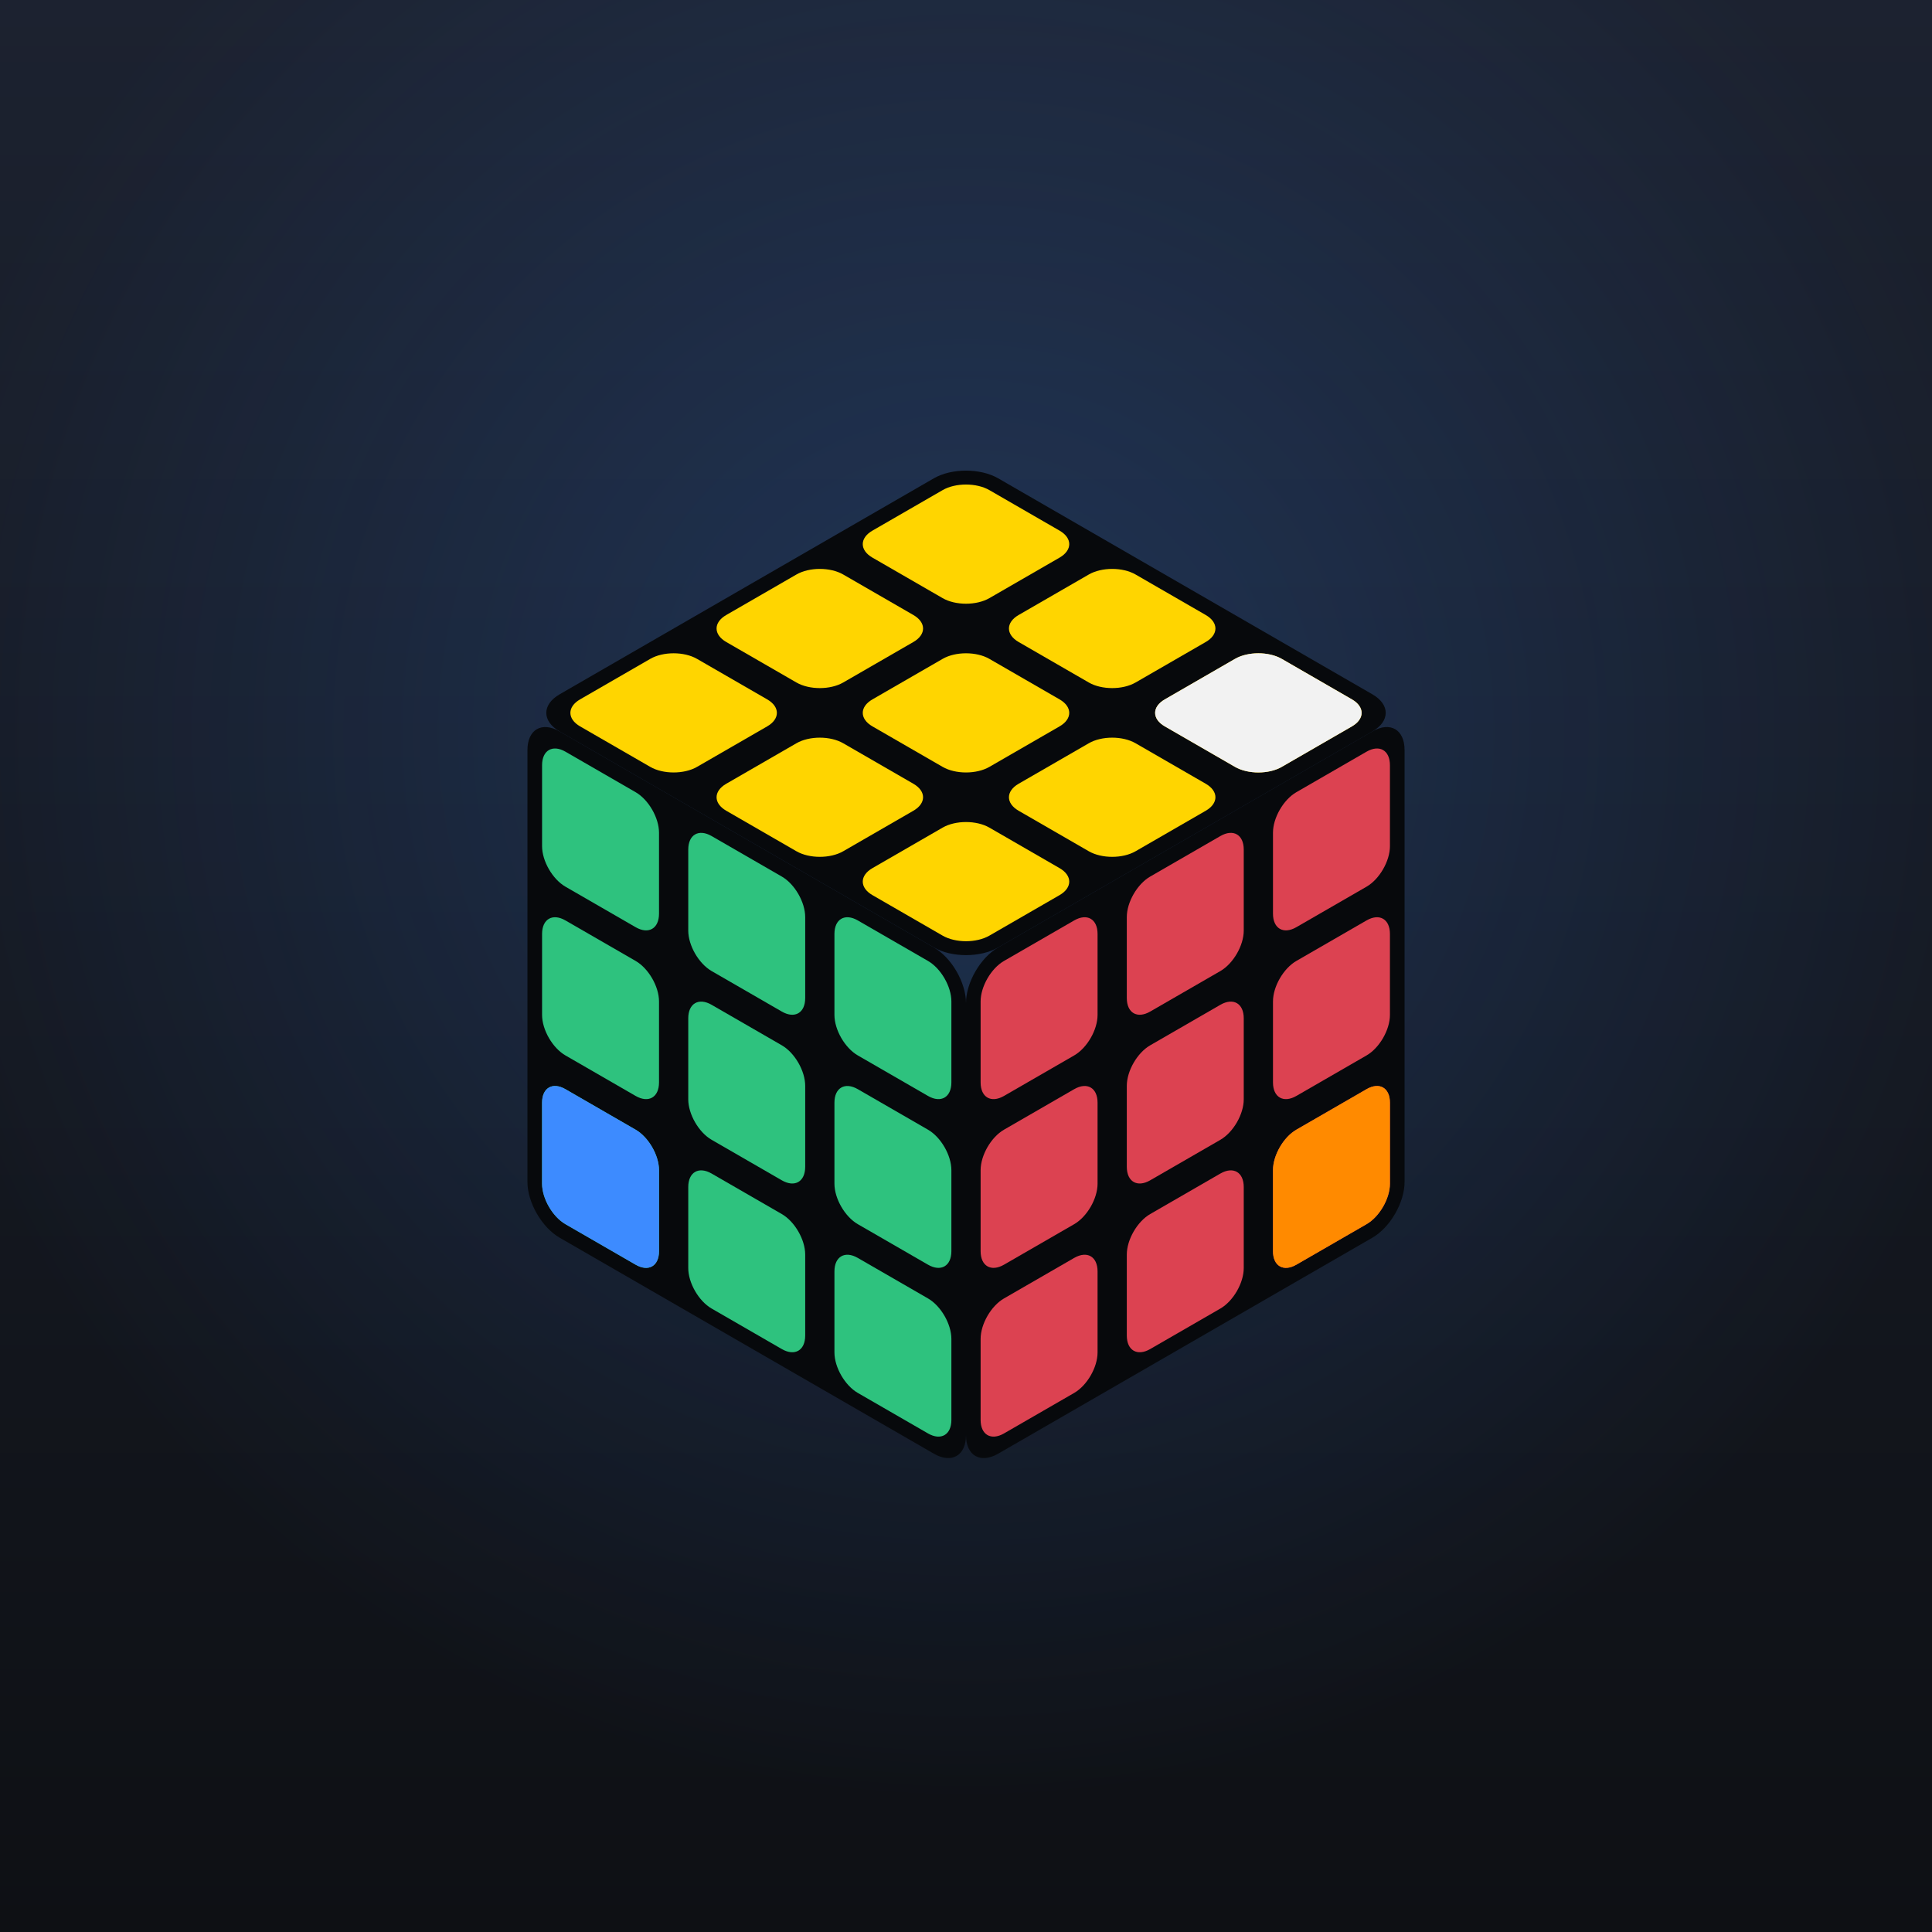
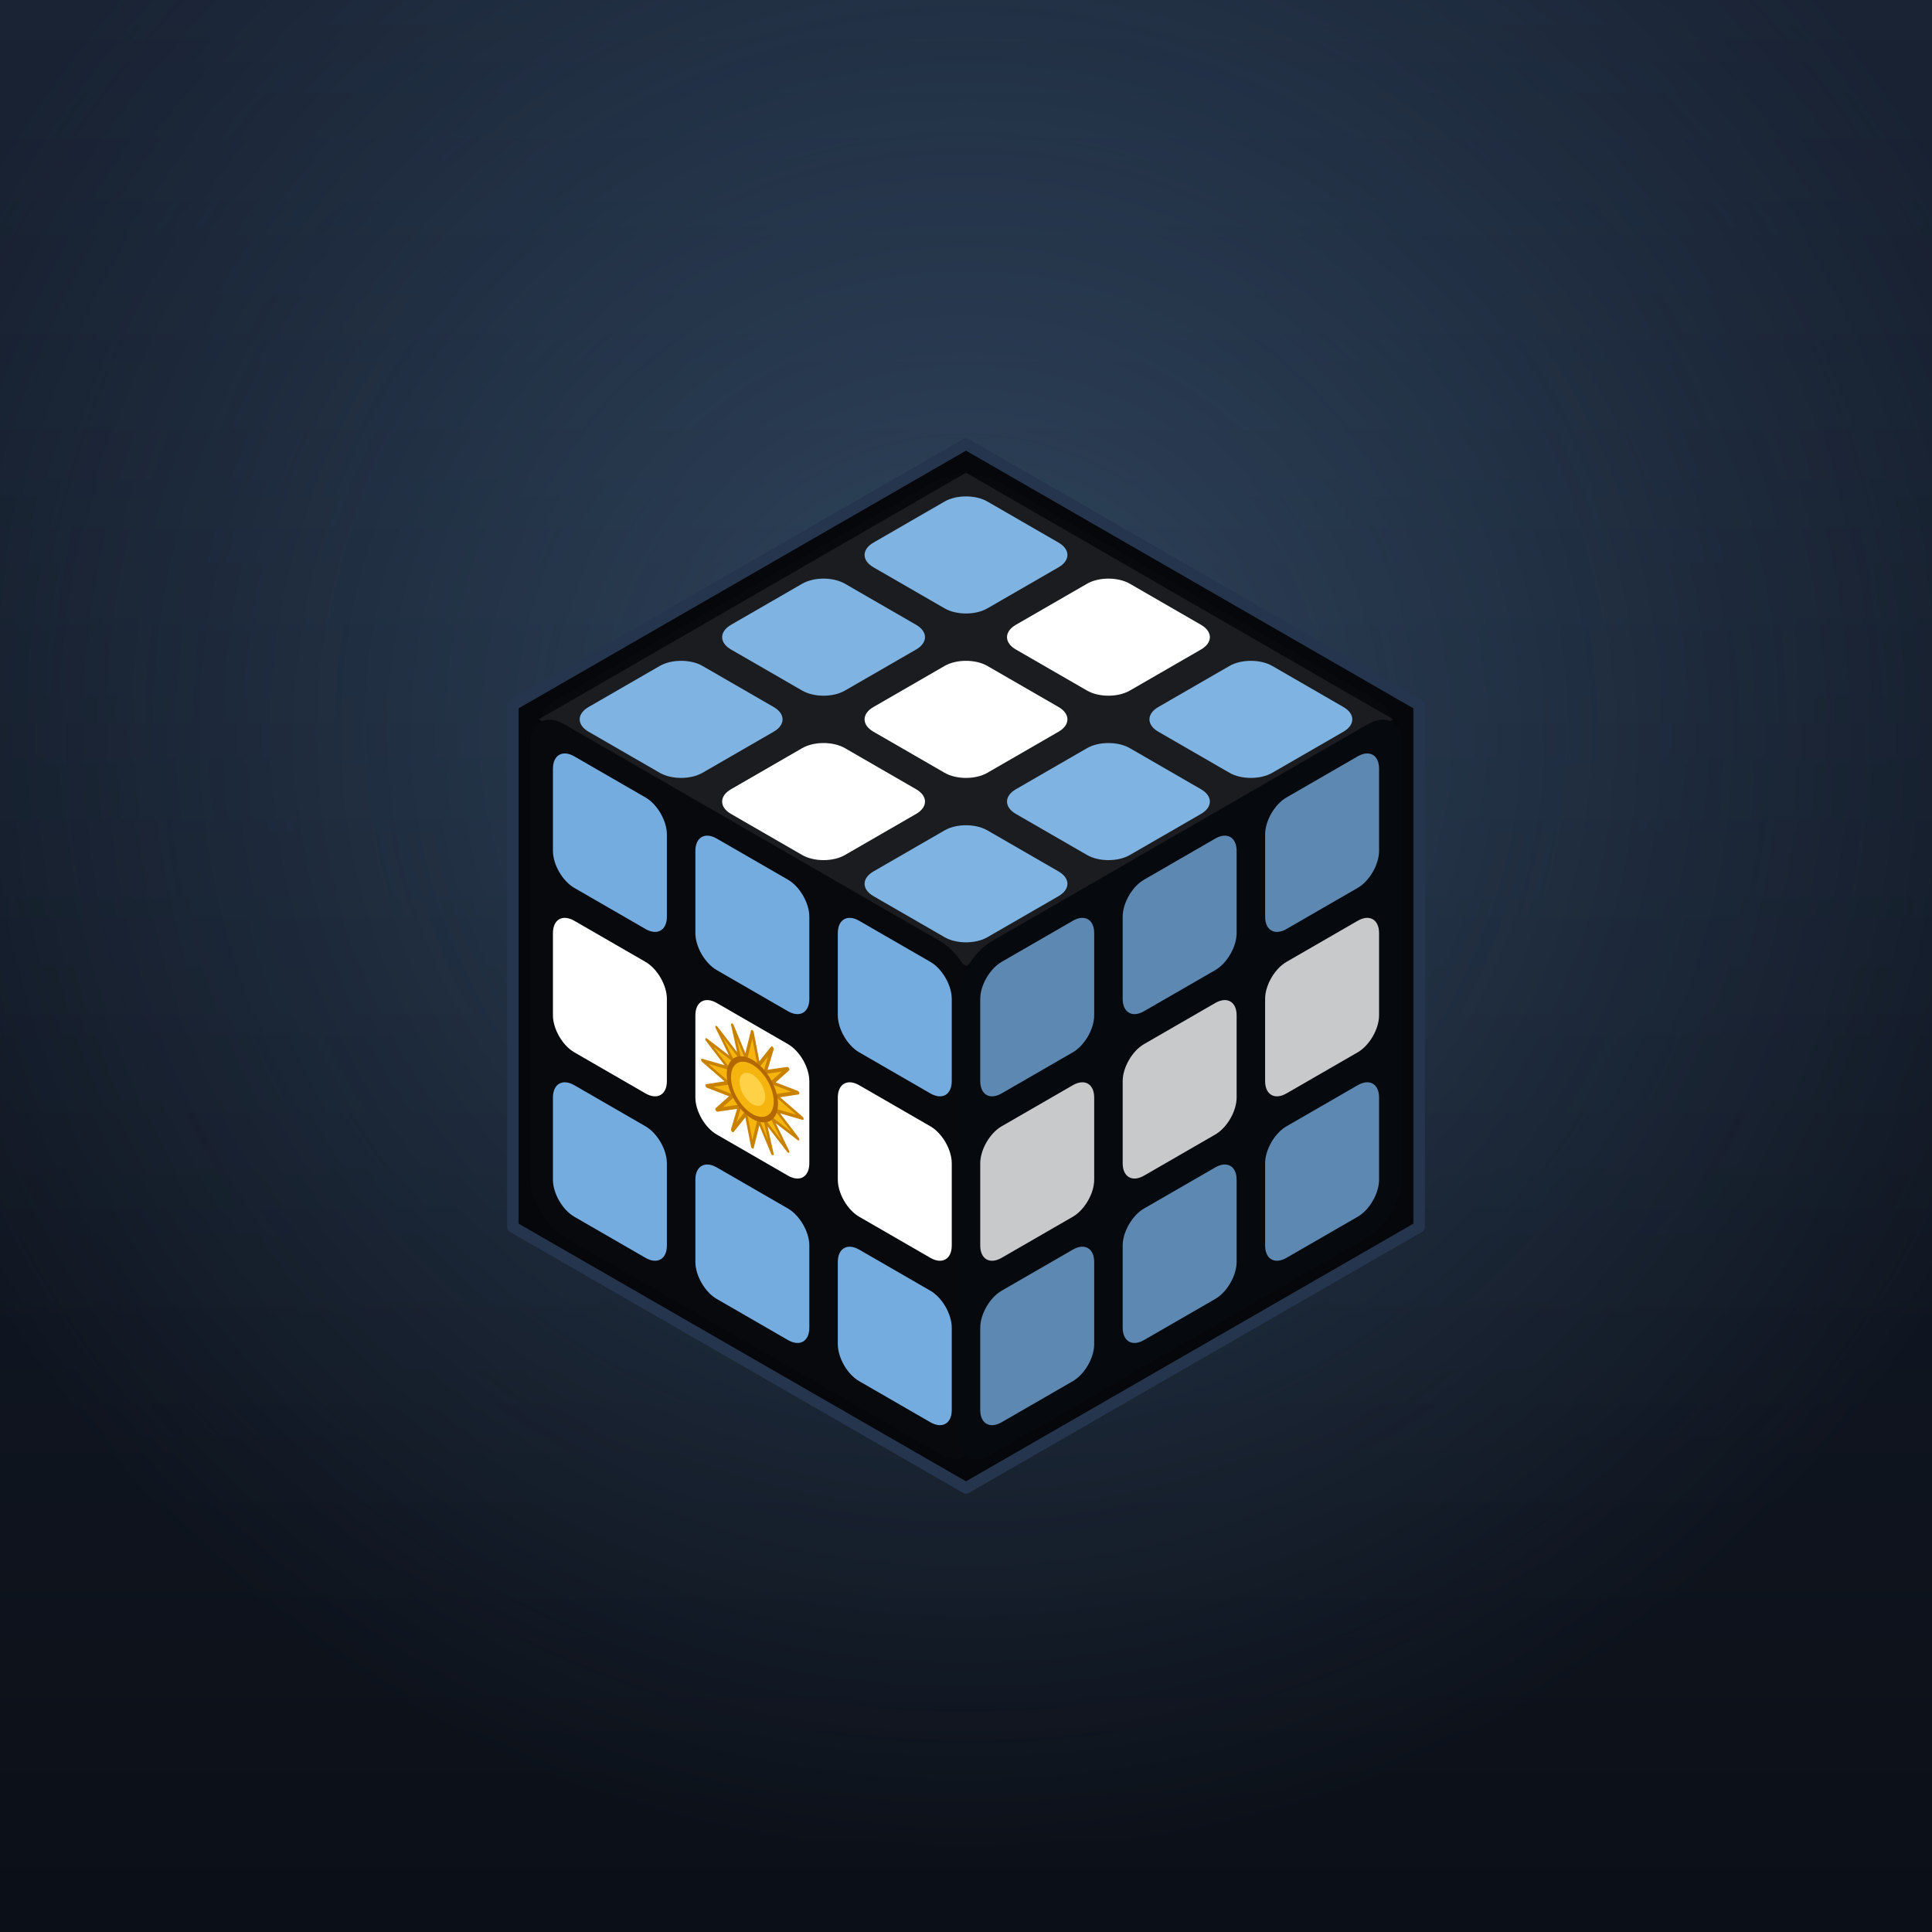
<svg xmlns="http://www.w3.org/2000/svg" viewBox="0 0 512 512">
  <defs>
    <linearGradient id="fondo" x1="0" y1="0" x2="0" y2="1">
-       <stop offset="0" stop-color="#1c2230" />
-       <stop offset="1" stop-color="#0e1014" />
+       <stop offset="0" stop-color="#192334" />
+       <stop offset="1" stop-color="#0b0f17" />
    </linearGradient>
-     <radialGradient id="brillo" cx="0.5" cy="0.38" r="0.55">
-       <stop offset="0" stop-color="#3d8bff" stop-opacity="0.22" />
-       <stop offset="1" stop-color="#3d8bff" stop-opacity="0" />
+     <radialGradient id="brillo" cx="0.5" cy="0.38" r="0.58">
+       <stop offset="0" stop-color="#74ACDF" stop-opacity="0.28" />
+       <stop offset="1" stop-color="#74ACDF" stop-opacity="0" />
    </radialGradient>
-     <g id="grilla">
-       <rect x="0" y="0" width="3" height="3" rx="0.22" fill="#07090c" />
-       <rect x="0.1" y="0.1" width="0.8" height="0.8" rx="0.16" />
-       <rect x="1.1" y="0.1" width="0.8" height="0.8" rx="0.16" />
-       <rect x="2.1" y="0.1" width="0.8" height="0.8" rx="0.16" />
-       <rect x="0.1" y="1.1" width="0.8" height="0.8" rx="0.16" />
-       <rect x="1.1" y="1.1" width="0.8" height="0.8" rx="0.16" />
-       <rect x="2.1" y="1.1" width="0.8" height="0.8" rx="0.16" />
-       <rect x="0.1" y="2.1" width="0.8" height="0.8" rx="0.16" />
-       <rect x="1.1" y="2.1" width="0.8" height="0.8" rx="0.16" />
-       <rect x="2.1" y="2.1" width="0.8" height="0.8" rx="0.16" />
+     <g id="cara-bandera">
+       <rect x="-0.06" y="-0.06" width="3.12" height="3.12" rx="0.24" fill="#07090c" />
+       <rect x="0.1" y="0.1" width="0.8" height="0.8" rx="0.15" fill="#74ACDF" />
+       <rect x="1.1" y="0.1" width="0.8" height="0.8" rx="0.15" fill="#74ACDF" />
+       <rect x="2.1" y="0.1" width="0.8" height="0.8" rx="0.15" fill="#74ACDF" />
+       <rect x="0.1" y="1.1" width="0.8" height="0.8" rx="0.15" fill="#FFFFFF" />
+       <rect x="1.1" y="1.1" width="0.8" height="0.8" rx="0.15" fill="#FFFFFF" />
+       <rect x="2.1" y="1.1" width="0.8" height="0.8" rx="0.15" fill="#FFFFFF" />
+       <rect x="0.1" y="2.1" width="0.8" height="0.8" rx="0.15" fill="#74ACDF" />
+       <rect x="1.1" y="2.1" width="0.8" height="0.8" rx="0.15" fill="#74ACDF" />
+       <rect x="2.1" y="2.1" width="0.8" height="0.8" rx="0.15" fill="#74ACDF" />
+     </g>
+     <g id="sol-de-mayo">
+       <polygon points="1.5,1.15 1.545,1.33 1.64,1.18 1.59,1.35 1.75,1.25 1.64,1.39 1.82,1.36 1.67,1.455 1.85,1.5 1.67,1.545 1.82,1.64 1.64,1.61 1.75,1.75 1.59,1.65 1.64,1.82 1.545,1.67 1.5,1.85 1.455,1.67 1.36,1.82 1.41,1.65 1.25,1.75 1.36,1.61 1.18,1.64 1.33,1.545 1.15,1.5 1.33,1.455 1.18,1.36 1.36,1.39 1.25,1.25 1.41,1.35 1.36,1.18 1.455,1.33" fill="#F6B40E" stroke="#C88200" stroke-width="0.02" stroke-linejoin="round" />
+       <circle cx="1.5" cy="1.5" r="0.165" fill="#F6B40E" stroke="#B46900" stroke-width="0.03" />
+       <circle cx="1.5" cy="1.5" r="0.09" fill="#FFD147" />
    </g>
  </defs>
  <rect width="512" height="512" fill="url(#fondo)" />
  <rect width="512" height="512" fill="url(#brillo)" />
-   <g transform="translate(256 256) scale(0.78) translate(-256 -256)">
+   <g transform="translate(256 256) scale(0.76) translate(-256 -256)">
+     <polygon points="256,74 414,165 414,347 256,438 98,347 98,165" fill="#05070a" stroke="#25354d" stroke-width="4" stroke-linejoin="round" />
    <g stroke="none">
-       <use href="#grilla" fill="#ffd500" transform="matrix(49.667 -28.667 49.667 28.667 107 170)" />
-       <use href="#grilla" fill="#2ec27e" transform="matrix(49.667 28.667 0 57.333 107 170)" />
-       <use href="#grilla" fill="#ff4d5e" transform="matrix(49.667 -28.667 0 57.333 256 256)" />
-       <use href="#grilla" fill="#000" opacity="0.14" transform="matrix(49.667 -28.667 0 57.333 256 256)" />
-     </g>
-     <g transform="matrix(49.667 28.667 0 57.333 107 170)">
-       <rect x="0.1" y="2.1" width="0.8" height="0.8" rx="0.16" fill="#3d8bff" />
-     </g>
-     <g transform="matrix(49.667 -28.667 0 57.333 256 256)">
-       <rect x="2.1" y="2.1" width="0.8" height="0.8" rx="0.16" fill="#ff8a00" />
-     </g>
-     <g transform="matrix(49.667 -28.667 49.667 28.667 107 170)">
-       <rect x="2.1" y="2.1" width="0.8" height="0.8" rx="0.16" fill="#f2f2f2" />
+       <use href="#cara-bandera" transform="matrix(49.667 -28.667 49.667 28.667 107 170)" />
+       <rect x="0" y="0" width="3" height="3" fill="#ffffff" opacity="0.08" transform="matrix(49.667 -28.667 49.667 28.667 107 170)" />
+       <g transform="matrix(49.667 28.667 0 57.333 107 170)">
+         <use href="#cara-bandera" />
+         <use href="#sol-de-mayo" />
+       </g>
+       <g transform="matrix(49.667 -28.667 0 57.333 256 256)">
+         <use href="#cara-bandera" />
+         <rect x="-0.06" y="-0.06" width="3.12" height="3.12" rx="0.24" fill="#060b14" opacity="0.22" />
+       </g>
    </g>
  </g>
</svg>
